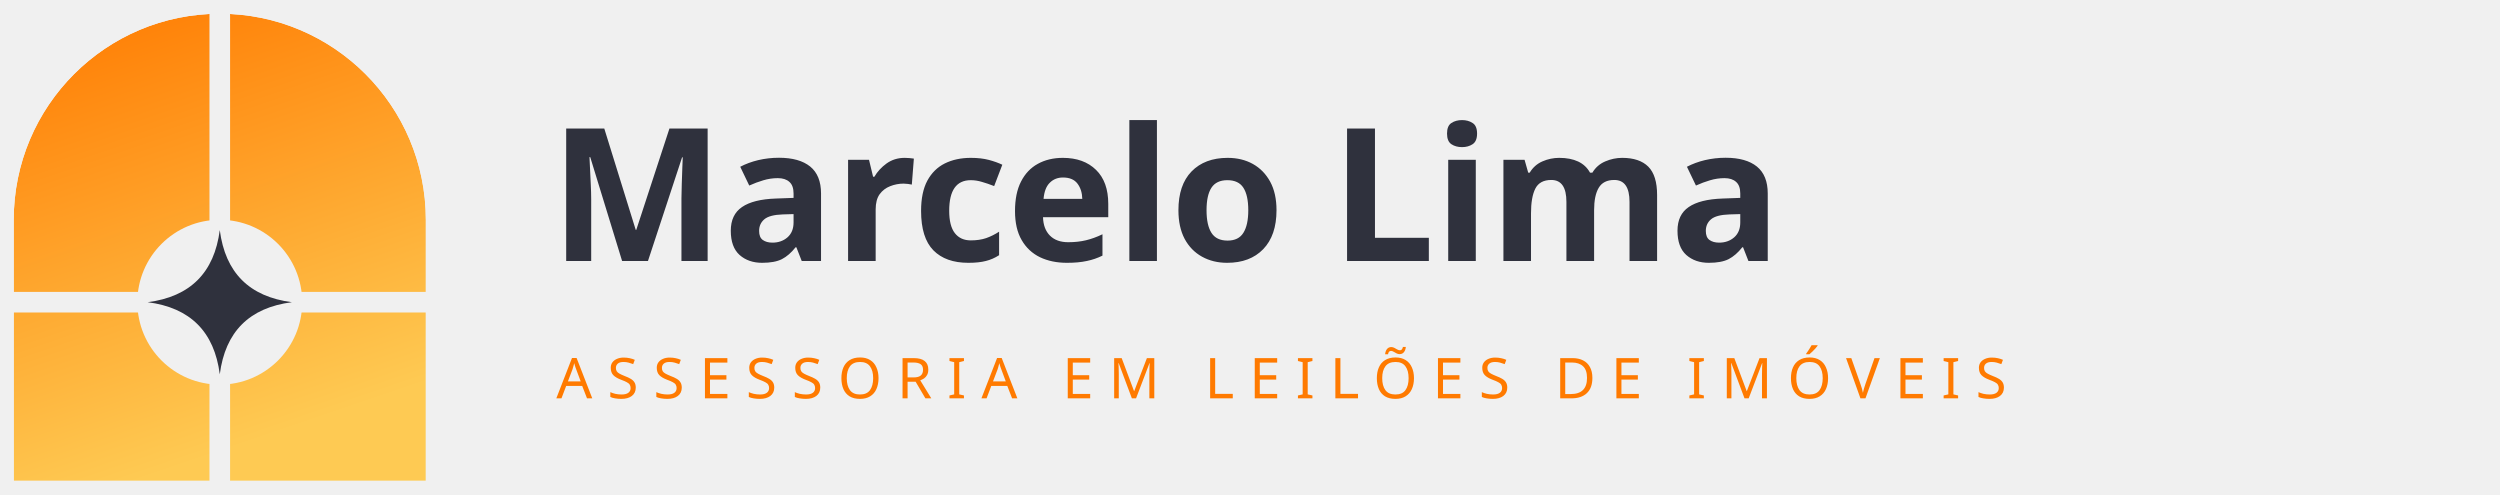
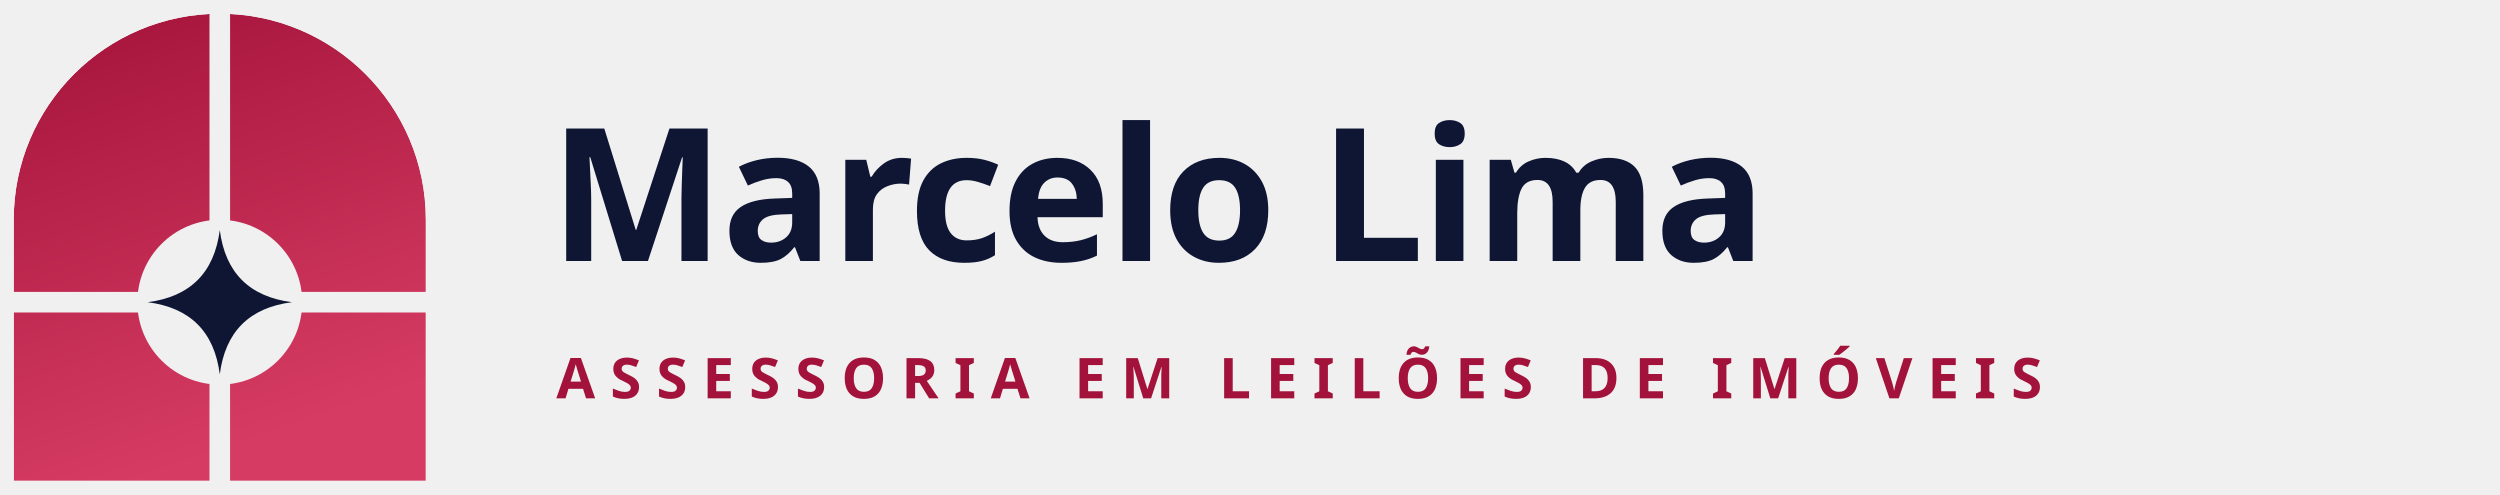
<svg xmlns="http://www.w3.org/2000/svg" viewBox="0 0 364 72" role="img" aria-label="Marcelo Lima — Assessoria em Leilões de Imóveis">
  <defs>
    <linearGradient id="gh" x1="0" y1="0" x2="0.3" y2="1">
-       <stop offset="0" stop-color="#FF7A00" />
-       <stop offset="1" stop-color="#FECA53" />
+       <stop offset="0" stop-color="#A3123A" />
+       <stop offset="1" stop-color="#D63C63" />
    </linearGradient>
    <mask id="mh">
      <path d="M2 70V32a30 30 0 0 1 60 0v38z" fill="#fff" />
      <rect x="30.5" y="0" width="3" height="72" fill="#000" />
      <rect x="0" y="42.5" width="64" height="3" fill="#000" />
      <circle cx="32" cy="44" r="12" fill="#000" />
    </mask>
  </defs>
  <path d="M2 70V32a30 30 0 0 1 60 0v38z" fill="url(#gh)" mask="url(#mh)" />
-   <path d="M32 33.5Q33.2 42.8 42.5 44Q33.2 45.2 32 54.5Q30.8 45.2 21.5 44Q30.8 42.8 32 33.5z" fill="#2F313D" />
-   <text x="80" y="38" font-family="Lexend, sans-serif" font-weight="600" font-size="27" letter-spacing="-0.2" fill="#2F313D">Marcelo Lima</text>
-   <text x="81" y="58" font-family="Lexend, sans-serif" font-weight="500" font-size="8.2" letter-spacing="2.2" fill="#FF7A00">ASSESSORIA EM LEILÕES DE IMÓVEIS</text>
+   <path d="M32 33.5Q33.2 42.8 42.5 44Q33.2 45.2 32 54.5Q30.8 45.2 21.5 44Q30.8 42.8 32 33.5z" fill="#0E1633" />
+   <text x="80" y="38" font-family="Manrope, sans-serif" font-weight="800" font-size="27" letter-spacing="-0.4" fill="#0E1633">Marcelo Lima</text>
+   <text x="81" y="58" font-family="Manrope, sans-serif" font-weight="700" font-size="8.2" letter-spacing="2.2" fill="#A3123A">ASSESSORIA EM LEILÕES DE IMÓVEIS</text>
</svg>
